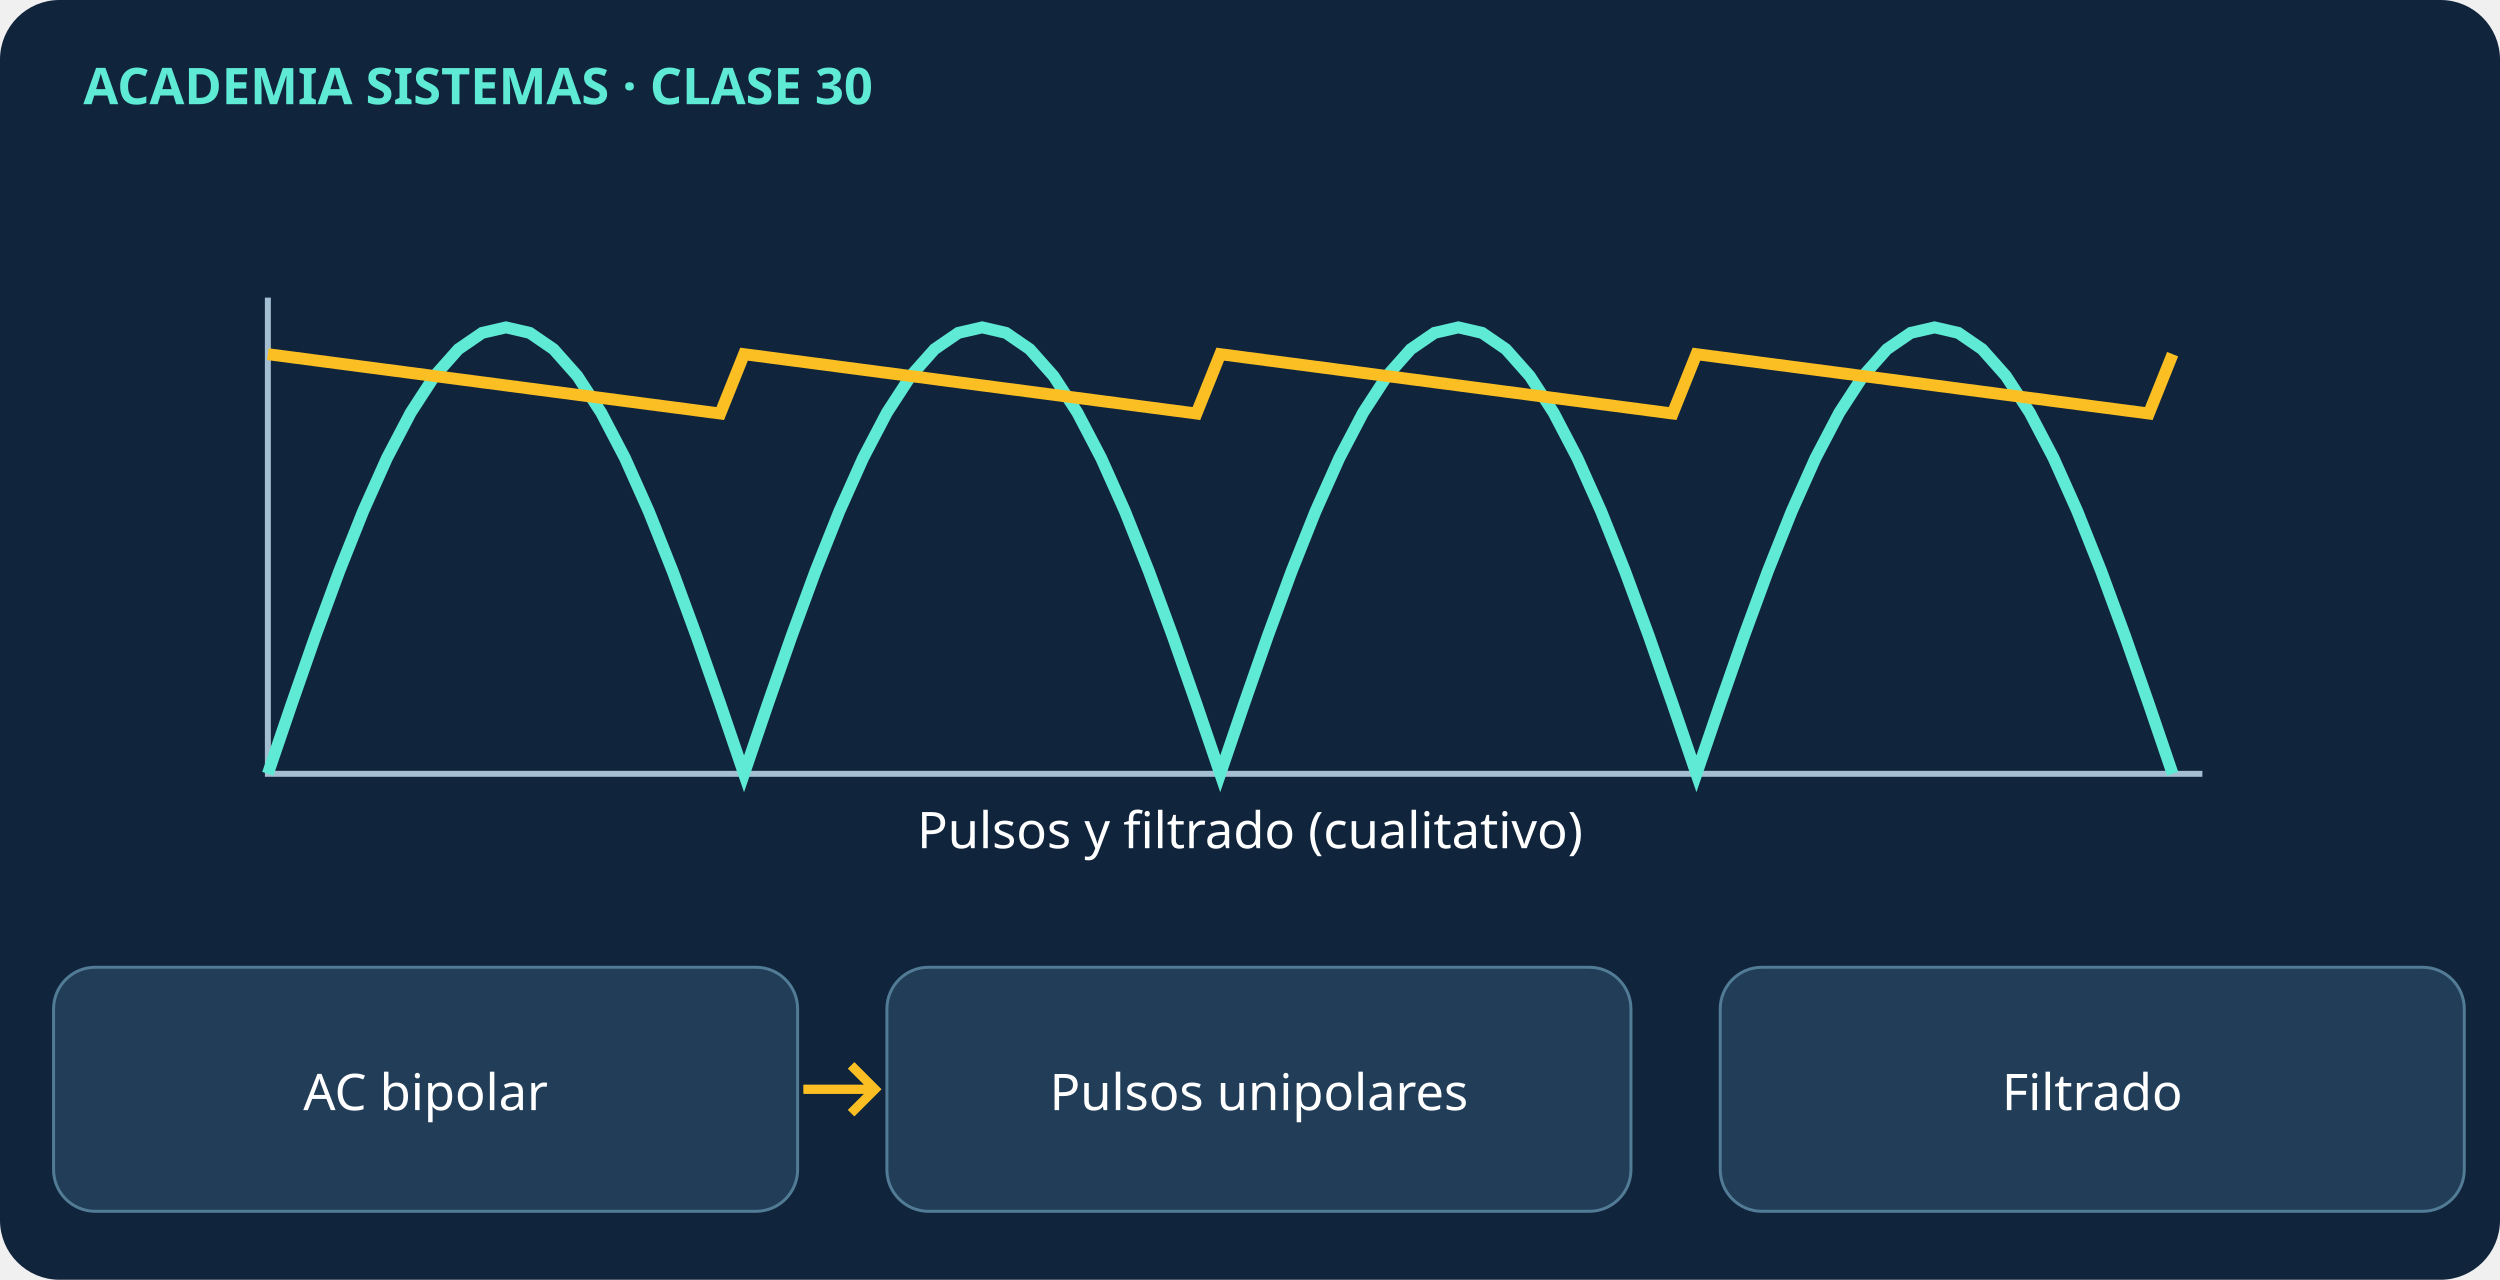
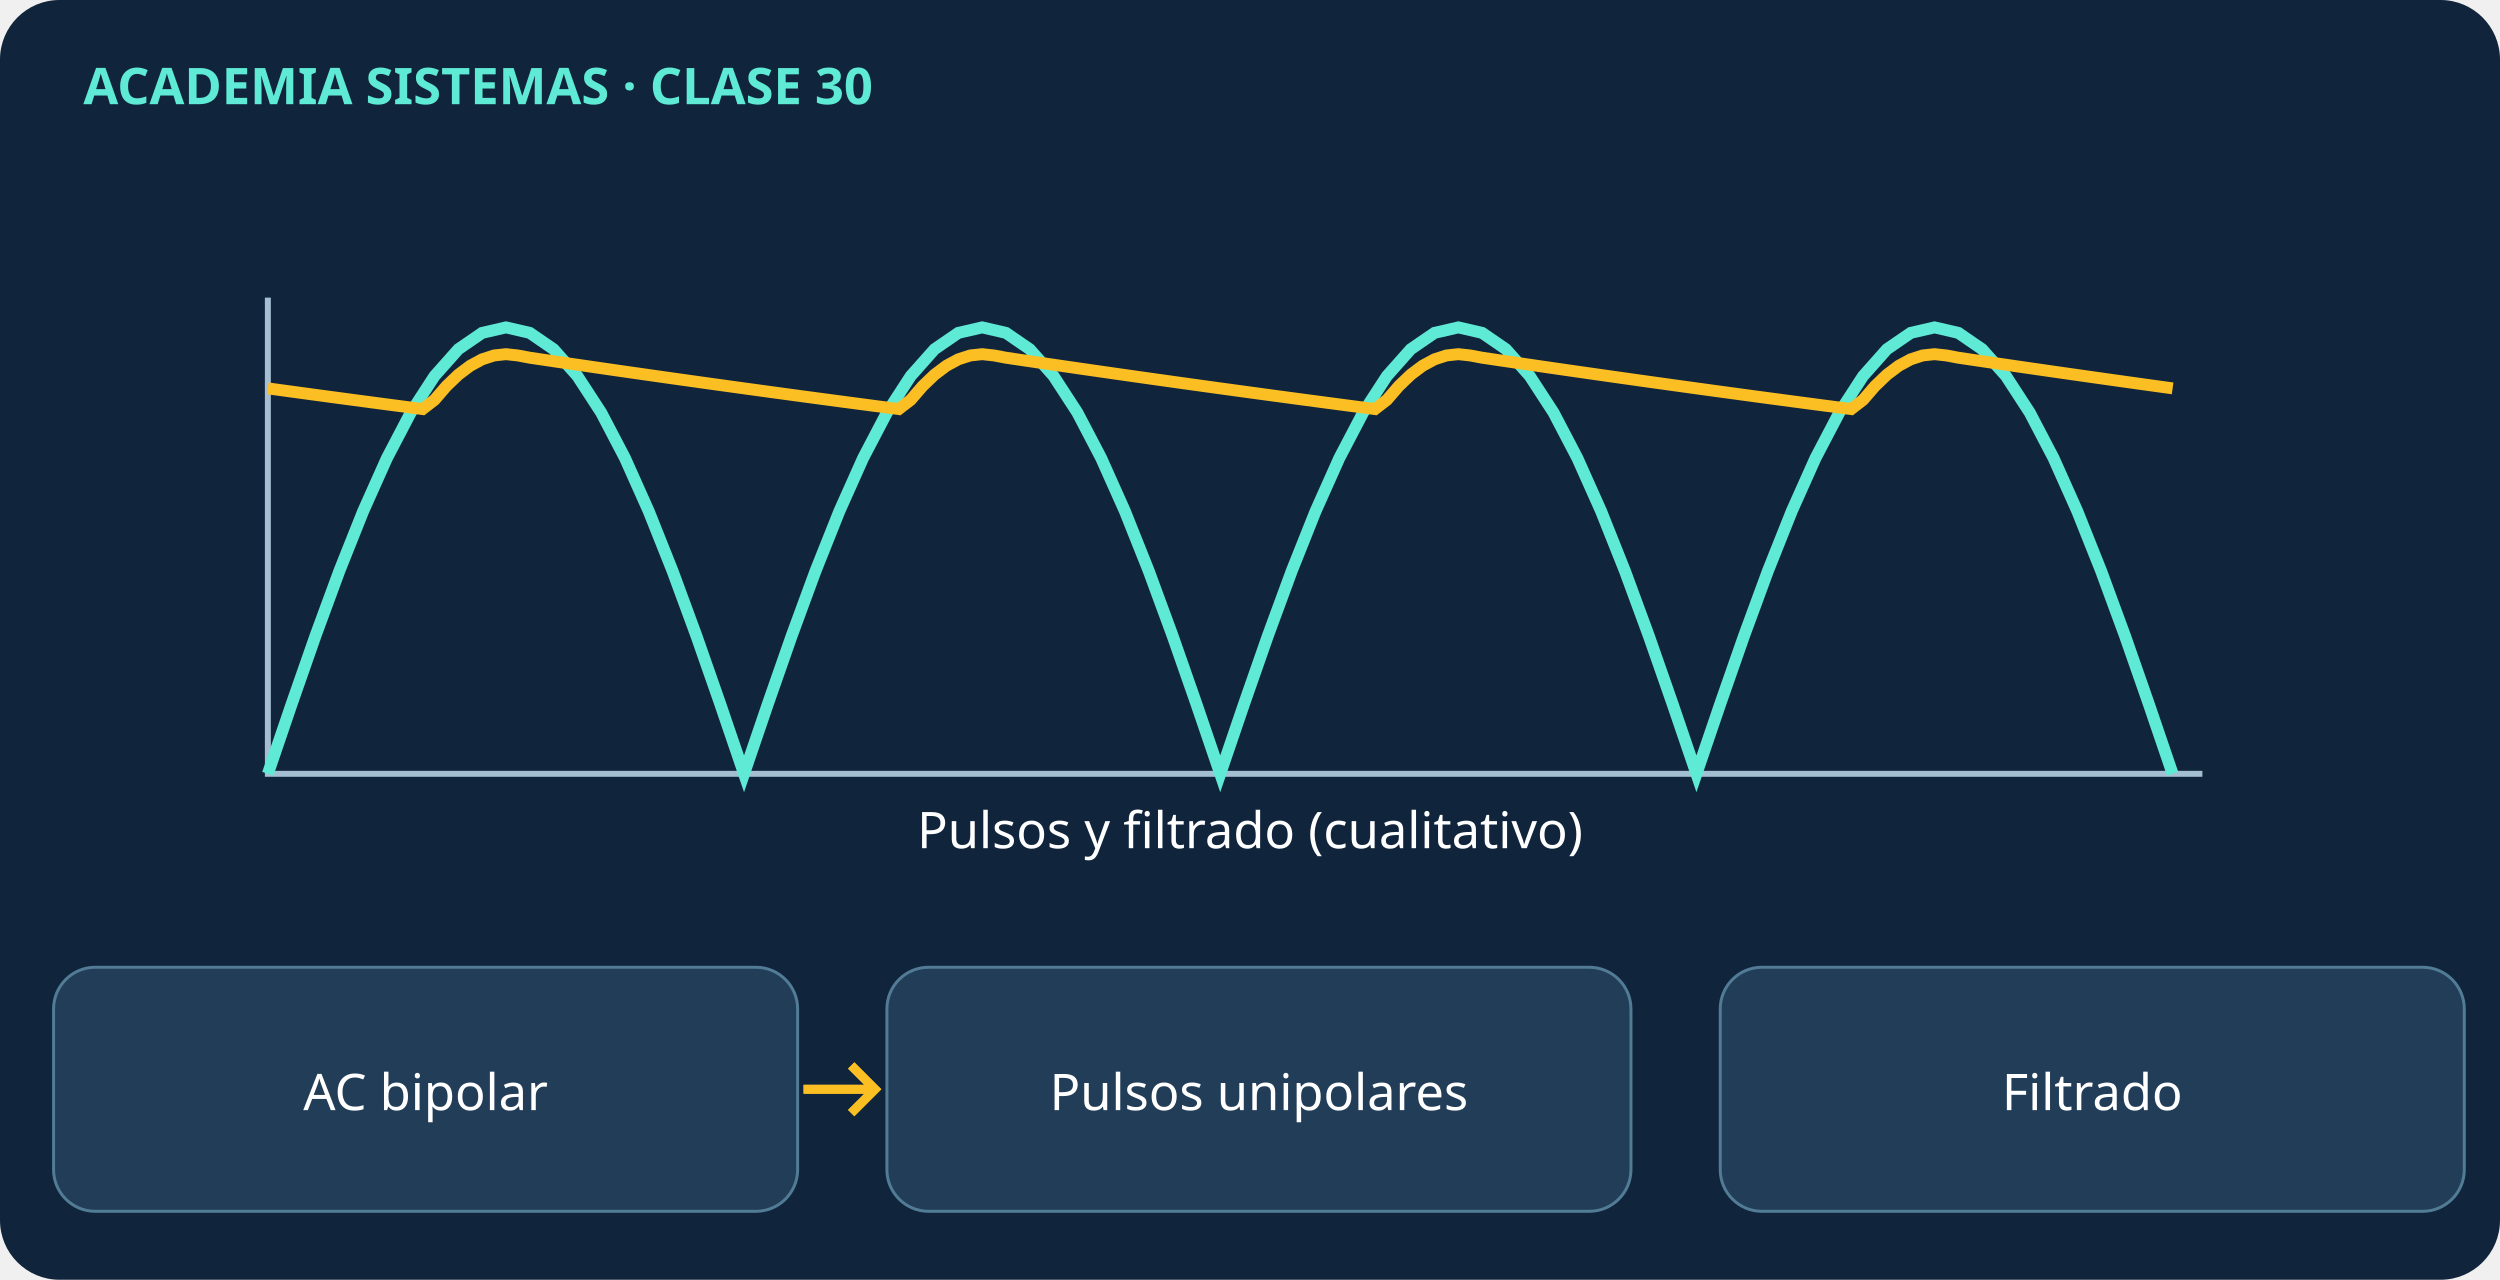
<svg xmlns="http://www.w3.org/2000/svg" viewBox="0 0 840 430" font-family="system-ui">
  <rect width="840" height="430" rx="20" fill="#10243c" />
  <text x="28" y="35" font-size="17" fill="#5eead4" font-weight="bold">ACADEMIA SISTEMAS · CLASE 30</text>
  <path d="M90 100V260H740" stroke="#a5bfd2" stroke-width="2" fill="none" />
  <polyline points="90,260 98,236.535 106,213.647 114,191.901 122,171.832 130,153.934 138,138.647 146,126.349 154,117.342 162,111.847 170,110 178,111.847 186,117.342 194,126.349 202,138.647 210,153.934 218,171.832 226,191.901 234,213.647 242,236.535 250,260 258,236.535 266,213.647 274,191.901 282,171.832 290,153.934 298,138.647 306,126.349 314,117.342 322,111.847 330,110 338,111.847 346,117.342 354,126.349 362,138.647 370,153.934 378,171.832 386,191.901 394,213.647 402,236.535 410,260 418,236.535 426,213.647 434,191.901 442,171.832 450,153.934 458,138.647 466,126.349 474,117.342 482,111.847 490,110 498,111.847 506,117.342 514,126.349 522,138.647 530,153.934 538,171.832 546,191.901 554,213.647 562,236.535 570,260 578,236.535 586,213.647 594,191.901 602,171.832 610,153.934 618,138.647 626,126.349 634,117.342 642,111.847 650,110 658,111.847 666,117.342 674,126.349 682,138.647 690,153.934 698,171.832 706,191.901 714,213.647 722,236.535 730,260" fill="none" stroke="#5eead4" stroke-width="4" />
-   <polyline points="90,119 98,120.05 106,121.1 114,122.15 122,123.2 130,124.25 138,125.3 146,126.35 154,127.4 162,128.45 170,129.5 178,130.55 186,131.6 194,132.65 202,133.7 210,134.75 218,135.8 226,136.85 234,137.9 242,138.95 250,119 258,120.05 266,121.1 274,122.15 282,123.2 290,124.25 298,125.3 306,126.35 314,127.4 322,128.45 330,129.5 338,130.55 346,131.6 354,132.65 362,133.7 370,134.75 378,135.8 386,136.85 394,137.9 402,138.95 410,119 418,120.05 426,121.1 434,122.15 442,123.2 450,124.25 458,125.3 466,126.35 474,127.4 482,128.45 490,129.5 498,130.55 506,131.6 514,132.65 522,133.7 530,134.75 538,135.8 546,136.85 554,137.9 562,138.95 570,119 578,120.05 586,121.1 594,122.15 602,123.2 610,124.25 618,125.3 626,126.35 634,127.4 642,128.45 650,129.5 658,130.55 666,131.6 674,132.65 682,133.7 690,134.75 698,135.8 706,136.85 714,137.9 722,138.95 730,119" fill="none" stroke="#fbbf24" stroke-width="4" />
+   <polyline points="90,130.49 94,131.039 98,131.586 102,132.131 106,132.673 110,133.213 114,133.751 118,134.286 122,134.819 126,135.35 130,135.879 134,136.405 138,136.929 142,137.451 146,134.368 150,129.733 154,125.901 158,122.896 162,120.736 166,119.435 170,119 174,119.435 178,120.193 182,120.786 186,121.377 190,121.965 194,122.55 198,123.133 202,123.713 206,124.291 210,124.867 214,125.44 218,126.011 222,126.579 226,127.145 230,127.708 234,128.269 238,128.828 242,129.384 246,129.938 250,130.49 254,131.039 258,131.586 262,132.131 266,132.673 270,133.213 274,133.751 278,134.286 282,134.819 286,135.35 290,135.879 294,136.405 298,136.929 302,137.451 306,134.368 310,129.733 314,125.901 318,122.896 322,120.736 326,119.435 330,119 334,119.435 338,120.193 342,120.786 346,121.377 350,121.965 354,122.55 358,123.133 362,123.713 366,124.291 370,124.867 374,125.44 378,126.011 382,126.579 386,127.145 390,127.708 394,128.269 398,128.828 402,129.384 406,129.938 410,130.49 414,131.039 418,131.586 422,132.131 426,132.673 430,133.213 434,133.751 438,134.286 442,134.819 446,135.35 450,135.879 454,136.405 458,136.929 462,137.451 466,134.368 470,129.733 474,125.901 478,122.896 482,120.736 486,119.435 490,119 494,119.435 498,120.193 502,120.786 506,121.377 510,121.965 514,122.55 518,123.133 522,123.713 526,124.291 530,124.867 534,125.44 538,126.011 542,126.579 546,127.145 550,127.708 554,128.269 558,128.828 562,129.384 566,129.938 570,130.49 574,131.039 578,131.586 582,132.131 586,132.673 590,133.213 594,133.751 598,134.286 602,134.819 606,135.35 610,135.879 614,136.405 618,136.929 622,137.451 626,134.368 630,129.733 634,125.901 638,122.896 642,120.736 646,119.435 650,119 654,119.435 658,120.193 662,120.786 666,121.377 670,121.965 674,122.55 678,123.133 682,123.713 686,124.291 690,124.867 694,125.44 698,126.011 702,126.579 706,127.145 710,127.708 714,128.269 718,128.828 722,129.384 726,129.938 730,130.49" fill="none" stroke="#fbbf24" stroke-width="4" />
  <text x="420" y="285" text-anchor="middle" font-size="17" fill="white">Pulsos y filtrado (cualitativo)</text>
  <rect x="18" y="325" width="250" height="82" rx="14" fill="#223d58" stroke="#527c96" />
  <text x="143" y="373" text-anchor="middle" font-size="17" fill="white">AC bipolar</text>
  <path d="M270 366h24m-8-8 8 8-8 8" stroke="#fbbf24" stroke-width="3" fill="none" />
  <rect x="298" y="325" width="250" height="82" rx="14" fill="#223d58" stroke="#527c96" />
  <text x="423" y="373" text-anchor="middle" font-size="17" fill="white">Pulsos unipolares</text>
  <path d="M270 366h24m-8-8 8 8-8 8" stroke="#fbbf24" stroke-width="3" fill="none" />
  <rect x="578" y="325" width="250" height="82" rx="14" fill="#223d58" stroke="#527c96" />
  <text x="703" y="373" text-anchor="middle" font-size="17" fill="white">Filtrado</text>
</svg>
